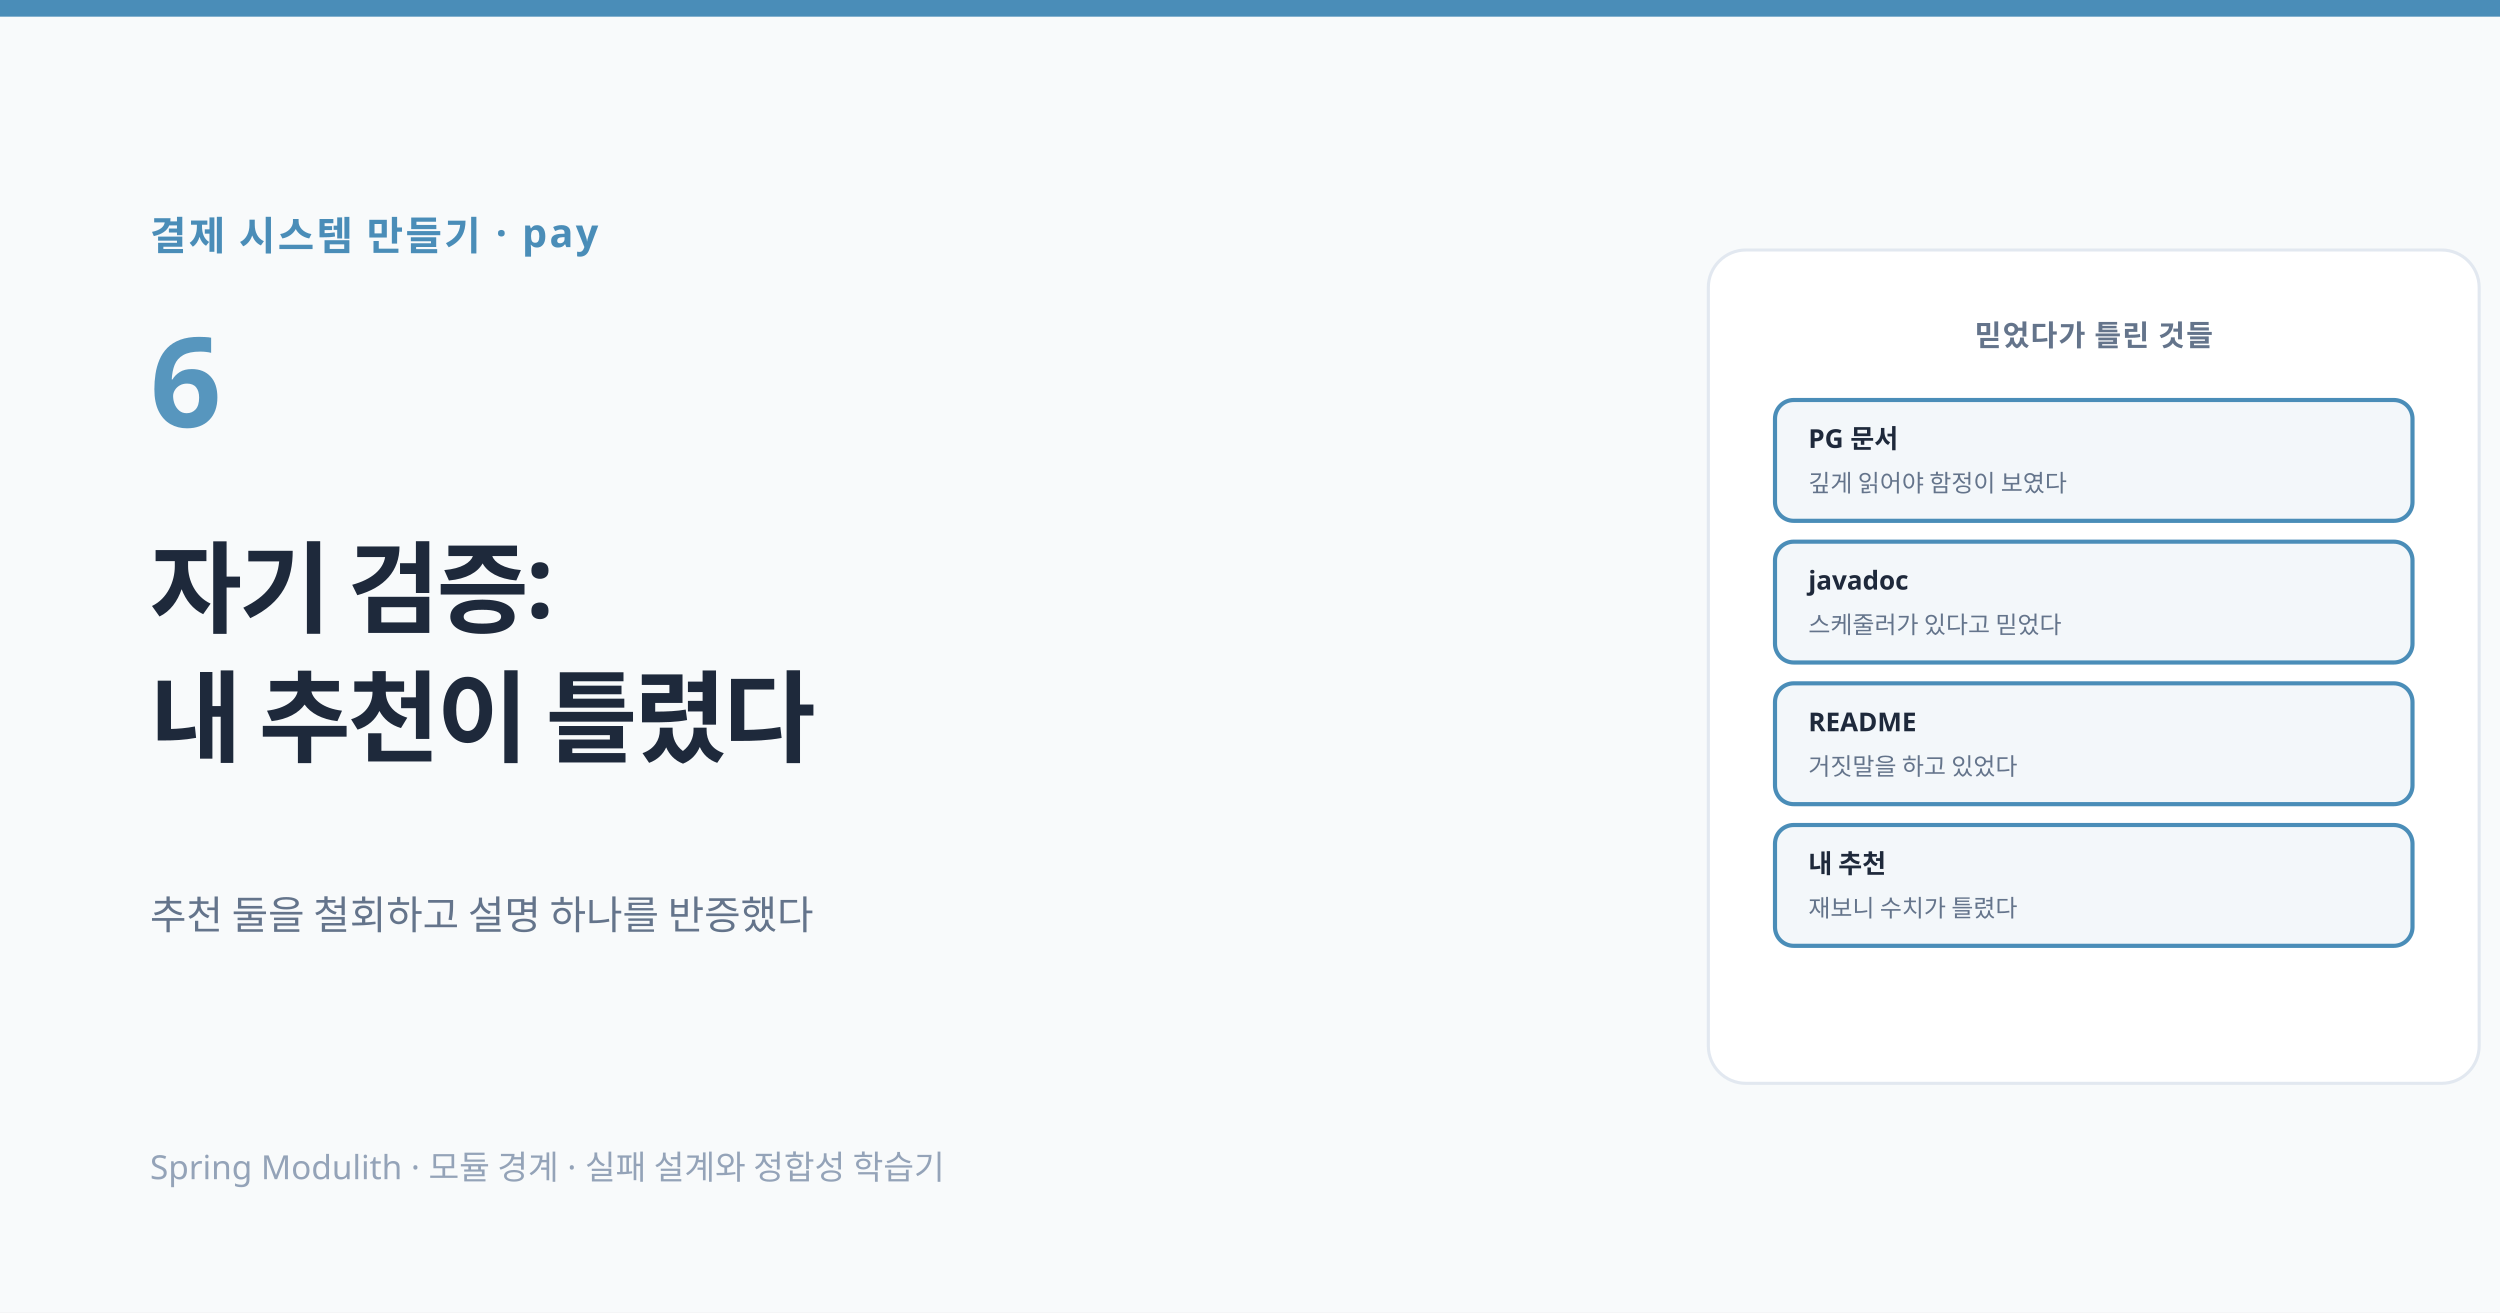
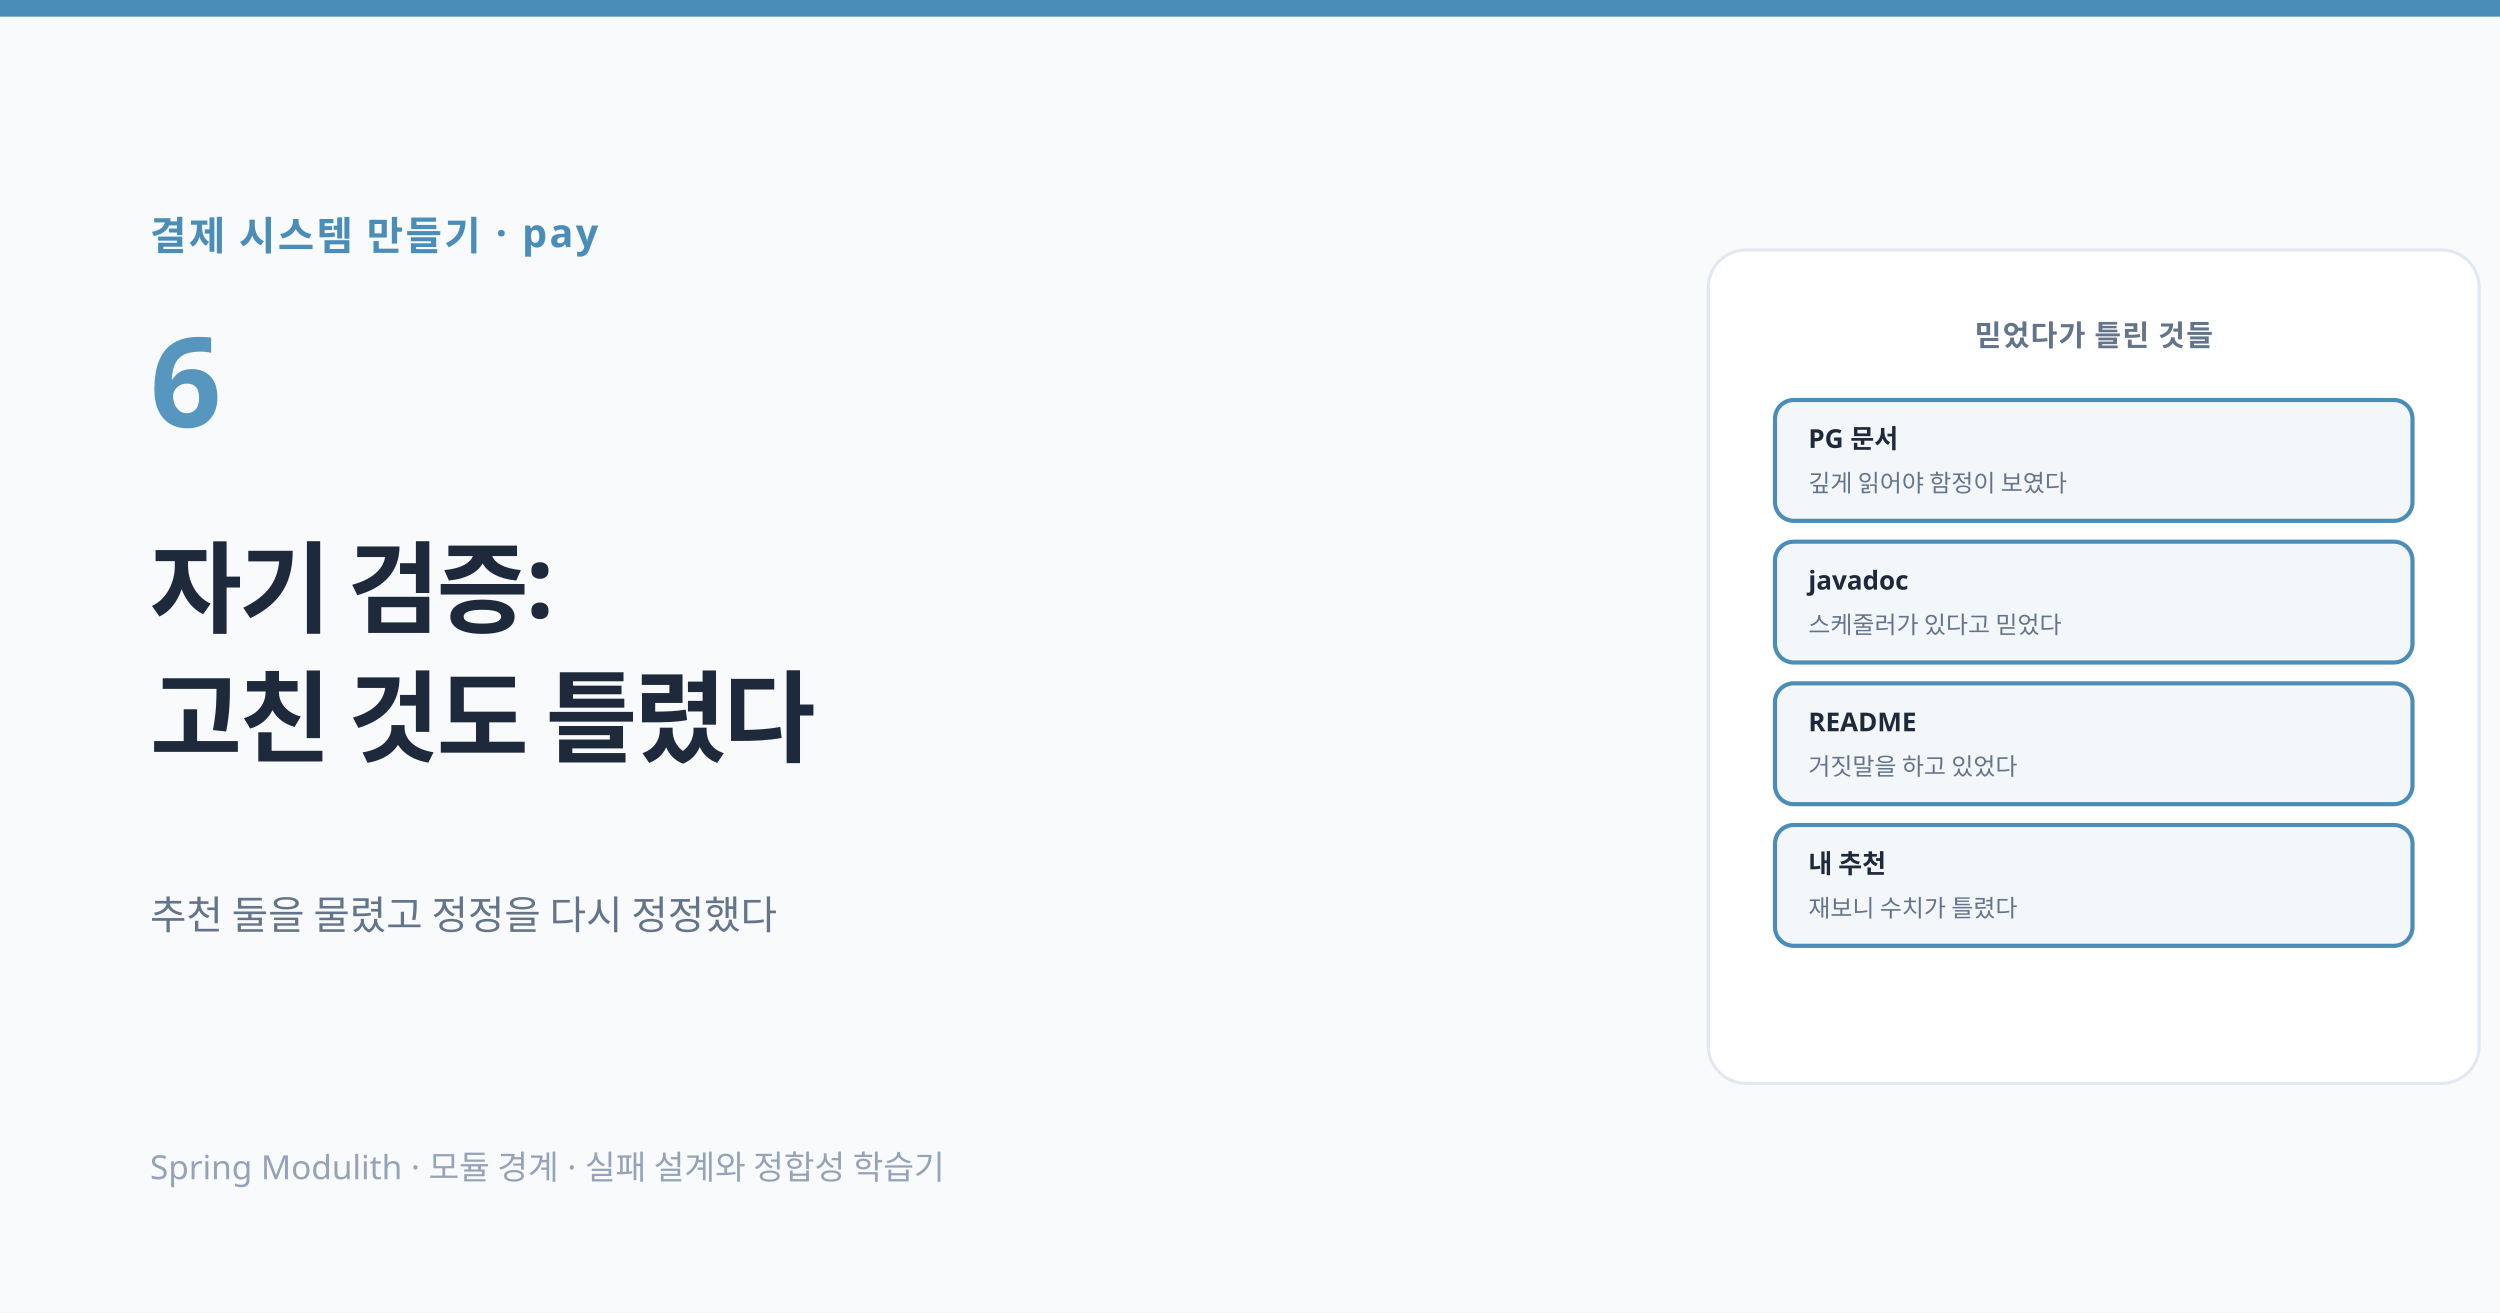
<svg xmlns="http://www.w3.org/2000/svg" viewBox="0 0 1200 630" font-family="'Pretendard', 'Apple SD Gothic Neo', system-ui, sans-serif">
  <rect width="1200" height="630" fill="#f8fafb" />
  <rect width="1200" height="8" fill="#4a8db8" />
  <rect x="820" y="120" width="370" height="400" rx="18" fill="#ffffff" stroke="#e2e8f0" stroke-width="1.5" />
  <text x="1005" y="166" text-anchor="middle" font-size="14" font-weight="700" fill="#64748b" letter-spacing="0.04em">믿었다가 틀린 것들</text>
  <rect x="852" y="192" width="306" height="58" rx="9" fill="#4a8db810" stroke="#4a8db8" stroke-width="2" />
  <text x="868" y="215" font-size="12.5" font-weight="700" fill="#1e293b">PG 문서</text>
  <text x="868" y="236" font-size="11.5" fill="#64748b">깊게 읽어야 함정이 보였다</text>
  <rect x="852" y="260" width="306" height="58" rx="9" fill="#4a8db810" stroke="#4a8db8" stroke-width="2" />
  <text x="868" y="283" font-size="12.5" font-weight="700" fill="#1e293b">javadoc</text>
  <text x="868" y="304" font-size="11.5" fill="#64748b">스케줄러가 있다고 믿었다</text>
  <rect x="852" y="328" width="306" height="58" rx="9" fill="#4a8db810" stroke="#4a8db8" stroke-width="2" />
  <text x="868" y="351" font-size="12.5" font-weight="700" fill="#1e293b">README</text>
  <text x="868" y="372" font-size="11.5" fill="#64748b">거짓말을 하고 있었다</text>
  <rect x="852" y="396" width="306" height="58" rx="9" fill="#4a8db810" stroke="#4a8db8" stroke-width="2" />
  <text x="868" y="419" font-size="12.5" font-weight="700" fill="#1e293b">내 추천</text>
  <text x="868" y="440" font-size="11.5" fill="#64748b">재보니 수치가 틀렸다</text>
  <text x="72" y="120" font-size="19" font-weight="700" fill="#4a8db8" letter-spacing="0.06em">결제 시스템 만들기 · pay</text>
  <text x="72" y="205" font-size="60" font-weight="900" fill="#4a8db8" opacity="0.92">6</text>
  <text x="72" y="300" font-size="48" font-weight="800" fill="#1e293b" letter-spacing="-0.03em">자기 검증:</text>
-   <text x="72" y="362" font-size="48" font-weight="800" fill="#1e293b" letter-spacing="-0.03em">내 추천이 틀렸다</text>
-   <text x="72" y="446" font-size="19" fill="#64748b">추천 둘을 철회하고 설명 하나를 반증했다</text>
+   <text x="72" y="362" font-size="48" font-weight="800" fill="#1e293b" letter-spacing="-0.03em">고친 것도 틀렸다</text>
+   <text x="72" y="446" font-size="19" fill="#64748b">추천 둘을 물렸고 정정을 다시 정정했다</text>
  <text x="72" y="566" font-size="16" fill="#94a3b8">Spring Modulith · 모듈 경계 · 실패 설계와 정합성 학습기</text>
</svg>
